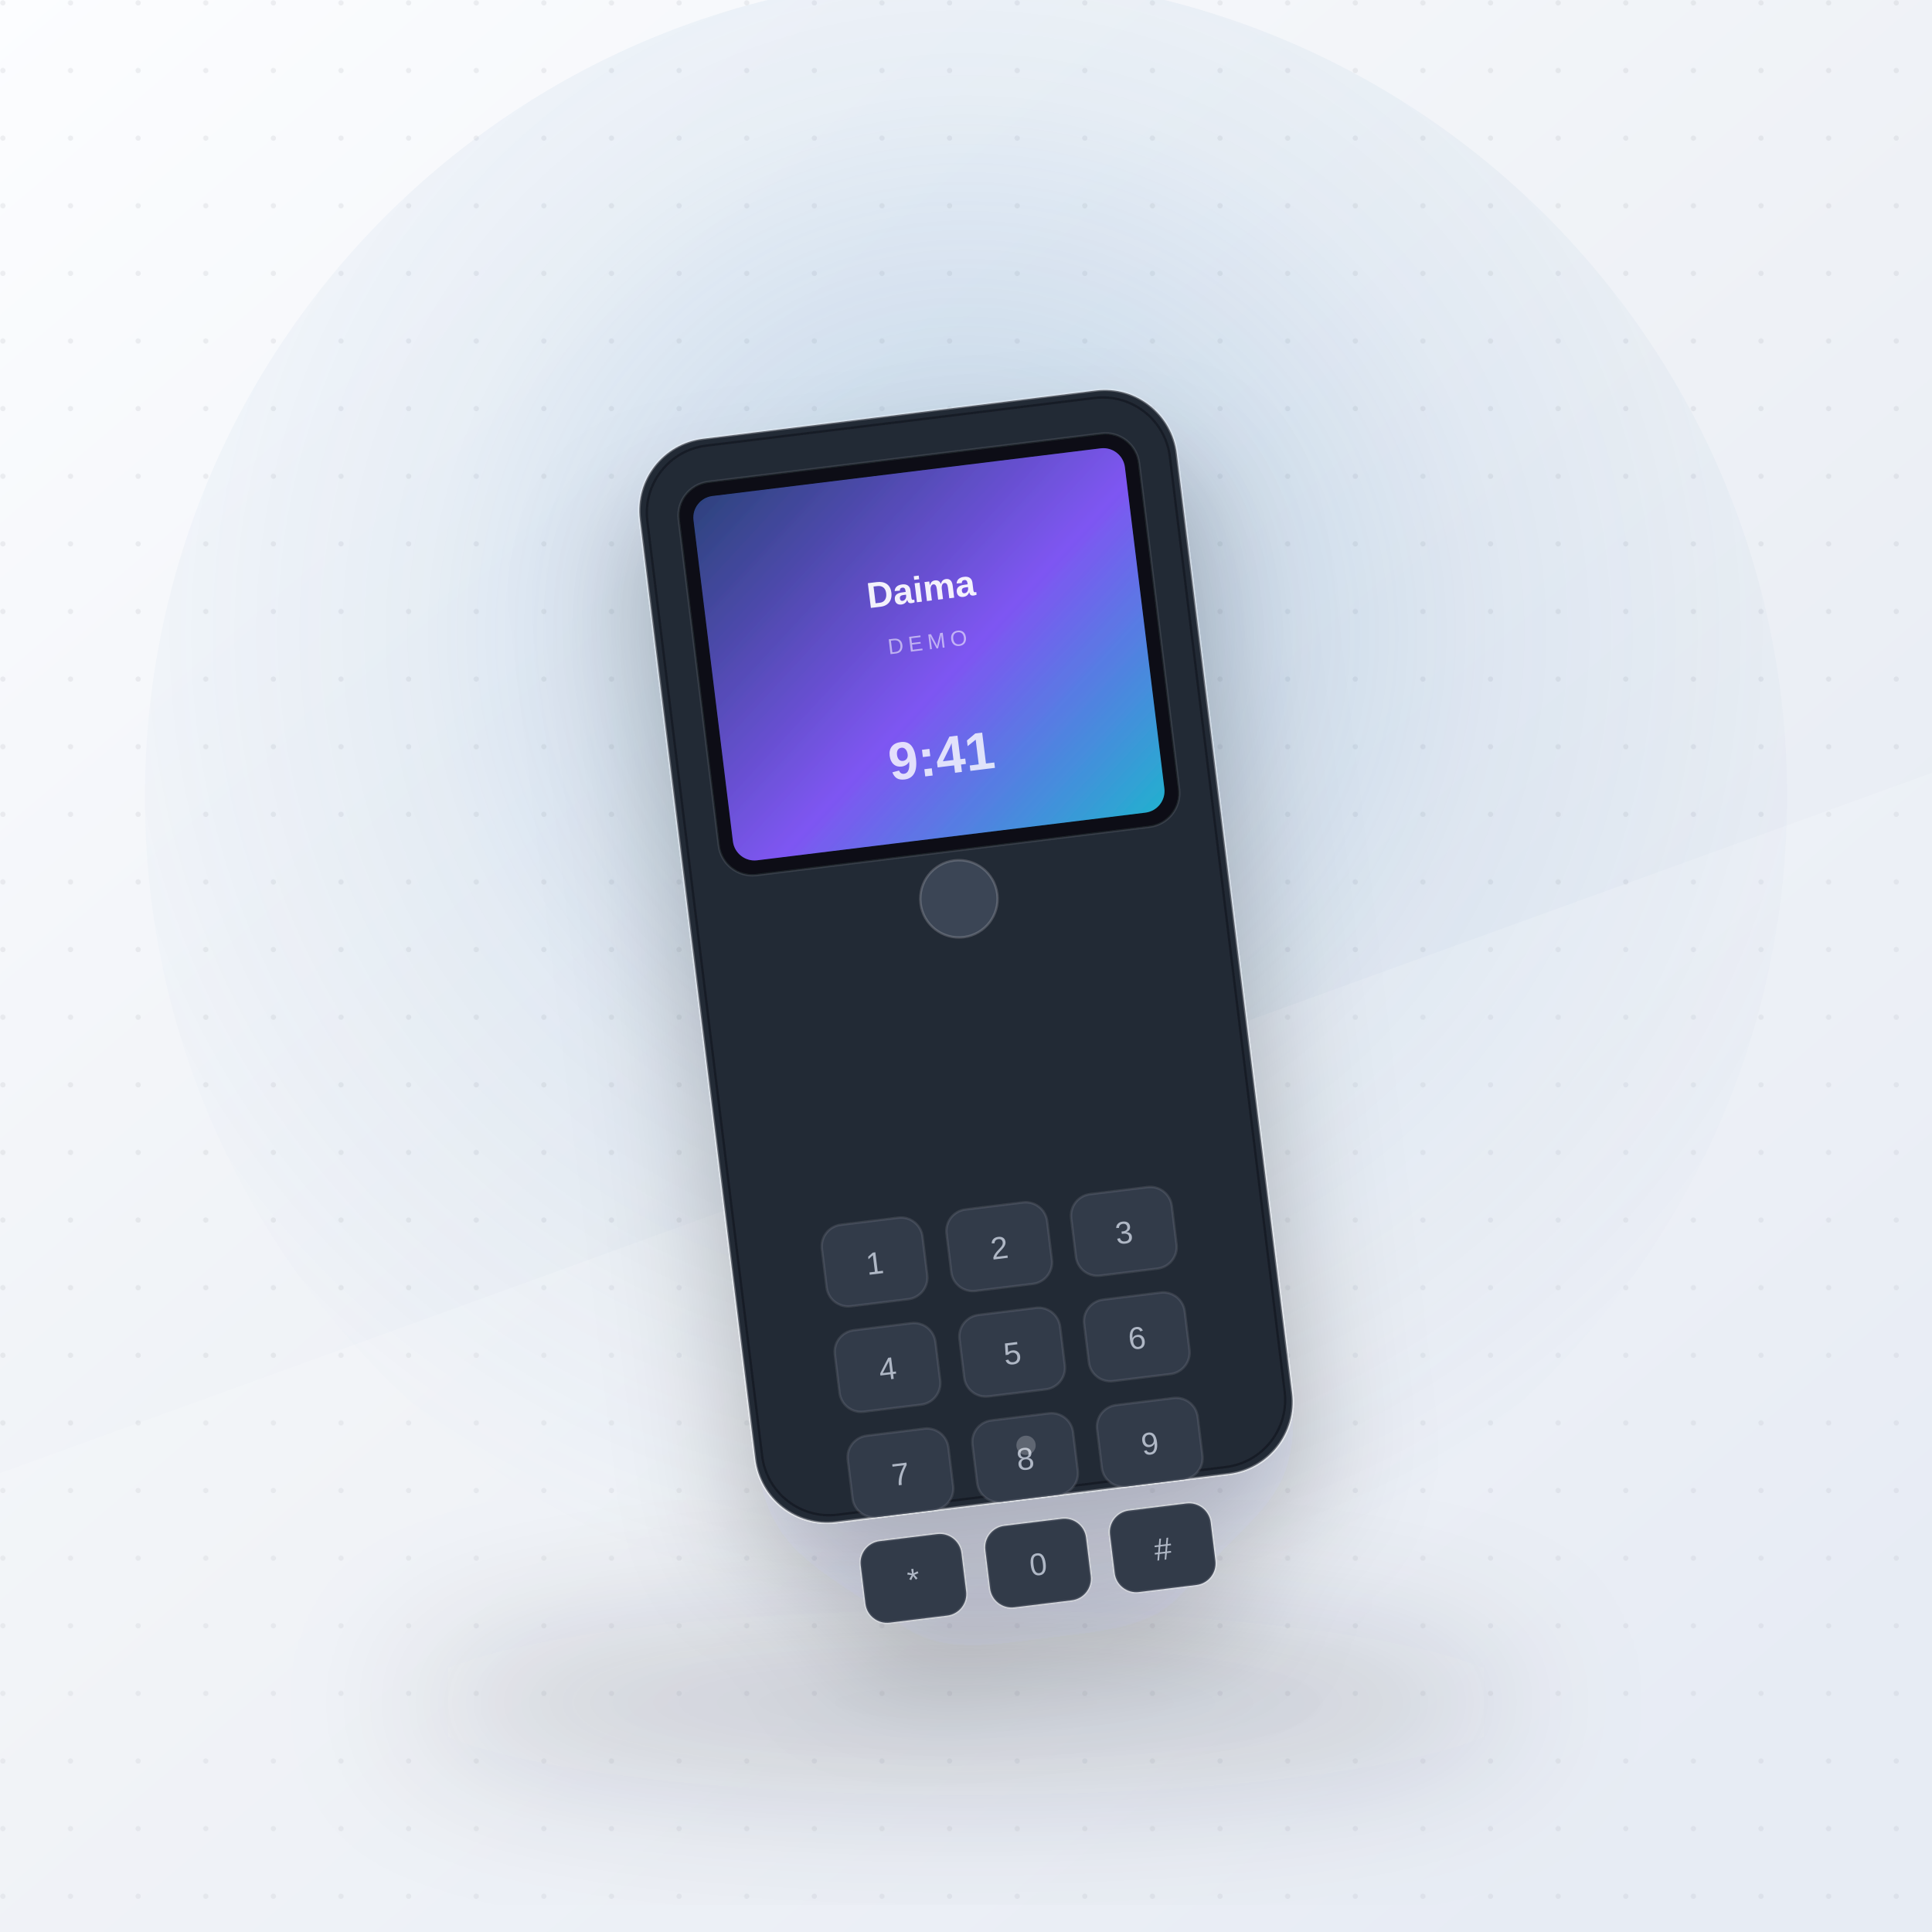
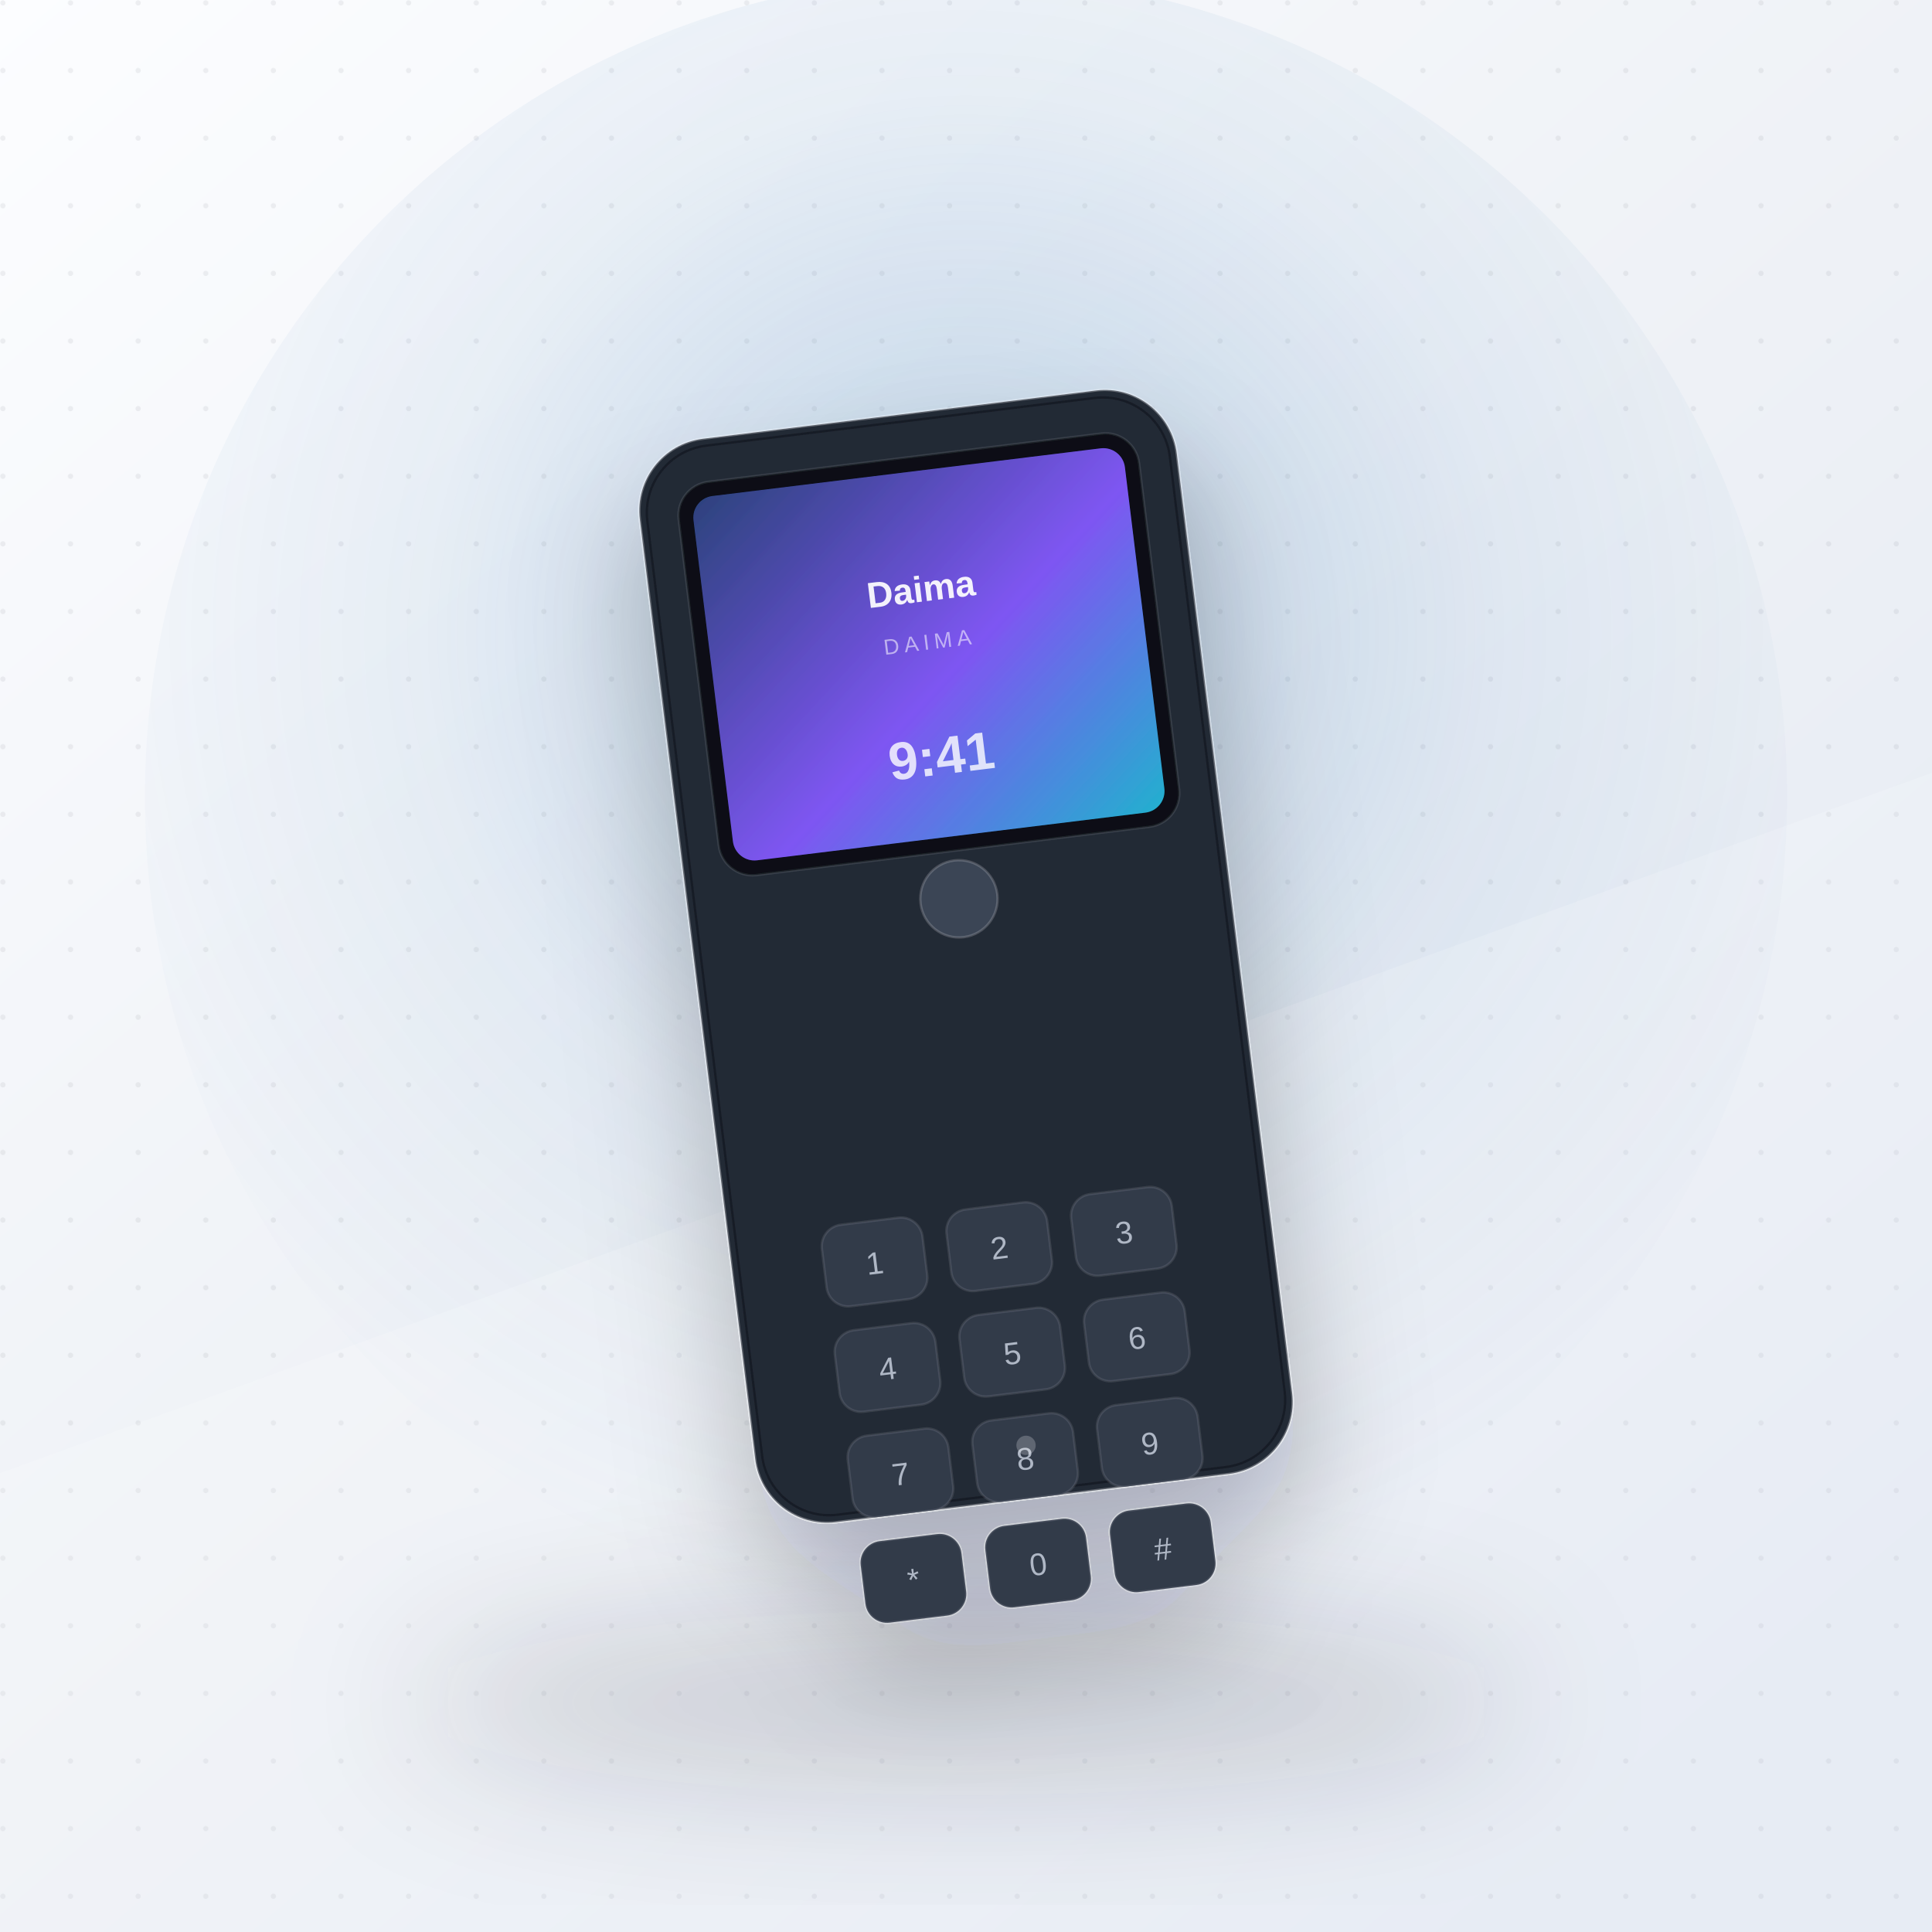
- <svg xmlns="http://www.w3.org/2000/svg" viewBox="0 0 800 800" width="800" height="800" role="img" aria-label="Illustrative product render — demonstration catalogue">
+ <svg xmlns="http://www.w3.org/2000/svg" viewBox="0 0 800 800" width="800" height="800" role="img" aria-label="Product image from the Daima Communications catalogue">
  <defs>
    <linearGradient id="anokia105-bg" x1="0" y1="0" x2=".85" y2="1">
      <stop offset="0" stop-color="#fcfdff" />
      <stop offset=".55" stop-color="#eef1f6" />
      <stop offset="1" stop-color="#e2e8f2" />
    </linearGradient>
    <radialGradient id="anokia105-glow" cx="50%" cy="40%" r="60%">
      <stop offset="0" stop-color="#3c7cb8" stop-opacity=".30" />
      <stop offset=".55" stop-color="#3c7cb8" stop-opacity=".08" />
      <stop offset="1" stop-color="#3c7cb8" stop-opacity="0" />
    </radialGradient>
    <pattern id="anokia105-dots" width="28" height="28" patternUnits="userSpaceOnUse">
      <circle cx="1.2" cy="1.2" r="1.1" fill="#0a1020" opacity=".06" />
    </pattern>
    <filter id="anokia105-sh" x="-60%" y="-60%" width="220%" height="220%">
      <feDropShadow dx="0" dy="26" stdDeviation="24" flood-color="#081020" flood-opacity=".26" />
    </filter>
    <filter id="anokia105-sh-soft" x="-60%" y="-60%" width="220%" height="220%">
      <feDropShadow dx="0" dy="14" stdDeviation="18" flood-color="#081020" flood-opacity=".18" />
    </filter>
    <filter id="anokia105-blur" x="-60%" y="-60%" width="220%" height="220%">
      <feGaussianBlur stdDeviation="30" />
    </filter>
    <filter id="anokia105-blur-s" x="-60%" y="-60%" width="220%" height="220%">
      <feGaussianBlur stdDeviation="8" />
    </filter>
    <linearGradient id="anokia105-sweep" x1="0" y1="0" x2="1" y2="1">
      <stop offset="0" stop-color="#ffffff" stop-opacity=".0" />
      <stop offset=".45" stop-color="#ffffff" stop-opacity=".55" />
      <stop offset=".55" stop-color="#ffffff" stop-opacity=".16" />
      <stop offset="1" stop-color="#ffffff" stop-opacity="0" />
    </linearGradient>
  </defs>
  <defs>
    <linearGradient id="anokia105-body" x1="0" y1="0" x2="1" y2="1">
      <stop offset="0" stop-color="#454e60" />
      <stop offset=".42" stop-color="#222937" />
      <stop offset=".62" stop-color="#343d4e" />
      <stop offset="1" stop-color="#222937" />
    </linearGradient>
    <linearGradient id="anokia105-frame" x1="0" y1="0" x2="0" y2="1">
      <stop offset="0" stop-color="#454e60" />
      <stop offset=".08" stop-color="#343d4e" />
      <stop offset=".5" stop-color="#222937" />
      <stop offset=".92" stop-color="#343d4e" />
      <stop offset="1" stop-color="#454e60" />
    </linearGradient>
    <linearGradient id="anokia105-screen" x1="0" y1="0" x2="1" y2="1">
      <stop offset="0" stop-color="#10296b" />
      <stop offset=".55" stop-color="#6d3ff0" />
      <stop offset="1" stop-color="#04a6c8" />
    </linearGradient>
    <radialGradient id="anokia105-sglow" cx="30%" cy="24%" r="72%">
      <stop offset="0" stop-color="#8fd8ff" stop-opacity=".9" />
      <stop offset=".5" stop-color="#3f7dff" stop-opacity=".28" />
      <stop offset="1" stop-color="#0a1030" stop-opacity="0" />
    </radialGradient>
    <linearGradient id="anokia105-edge" x1="0" y1="0" x2="1" y2="0">
      <stop offset="0" stop-color="#ffffff" stop-opacity=".55" />
      <stop offset=".18" stop-color="#ffffff" stop-opacity=".05" />
      <stop offset=".82" stop-color="#ffffff" stop-opacity=".03" />
      <stop offset="1" stop-color="#ffffff" stop-opacity=".42" />
    </linearGradient>
    <linearGradient id="anokia105-lens" x1="0" y1="0" x2="1" y2="1">
      <stop offset="0" stop-color="#3f4a5e" />
      <stop offset=".45" stop-color="#10151f" />
      <stop offset="1" stop-color="#03050a" />
    </linearGradient>
    <clipPath id="anokia105-scrclip">
      <rect x="16" y="16" width="268" height="578" rx="34" />
    </clipPath>
  </defs>
  <rect width="800" height="800" fill="url(#anokia105-bg)" />
  <rect width="800" height="800" fill="url(#anokia105-dots)" />
  <circle cx="400" cy="330" r="340" fill="url(#anokia105-glow)" />
  <ellipse cx="400" cy="705" rx="230" ry="38" fill="#0a1020" opacity=".18" filter="url(#anokia105-blur)" />
  <path d="M0 610 L800 320 L800 800 L0 800 Z" fill="#ffffff" opacity=".16" />
  <g transform="translate(400 396) rotate(-7) scale(1) translate(-112 -226)" filter="url(#anokia105-sh)">
    <rect width="224" height="452" rx="30" fill="#232a36" stroke="#ffffff" stroke-opacity=".28" />
    <rect x="3" y="3" width="218" height="446" rx="28" fill="none" stroke="#000" stroke-opacity=".3" />
    <rect x="16" y="18" width="192" height="164" rx="14" fill="#070c12" stroke="#ffffff" stroke-opacity=".1" />
    <rect x="22" y="24" width="180" height="152" rx="9" fill="url(#anokia105-screen)" />
    <rect x="22" y="24" width="180" height="152" rx="9" fill="#ffffff" opacity=".12" />
    <text x="112" y="78" text-anchor="middle" fill="#ffffff" fill-opacity=".92" font-family="Segoe UI, Arial" font-size="15" font-weight="600">Daima</text>
-     <text x="112" y="98" text-anchor="middle" fill="#ffffff" fill-opacity=".55" font-family="Segoe UI, Arial" font-size="9" letter-spacing="2">DEMO</text>
+     <text x="112" y="98" text-anchor="middle" fill="#ffffff" fill-opacity=".55" font-family="Segoe UI, Arial" font-size="9" letter-spacing="2">DAIMA</text>
    <text x="112" y="150" text-anchor="middle" fill="#ffffff" fill-opacity=".8" font-family="Segoe UI, Arial" font-size="22" font-weight="600">9:41</text>
    <circle cx="112" cy="202" r="16" fill="#3a4454" stroke="#ffffff" stroke-opacity=".18" />
    <g transform="translate(112 264)">
      <rect x="-74" y="66" width="42" height="34" rx="9" fill="#323b4a" stroke="#ffffff" stroke-opacity=".10" />
      <text x="-53" y="88" text-anchor="middle" fill="#dfe8f4" fill-opacity=".72" font-family="Segoe UI, Arial" font-size="13">1</text>
      <rect x="-22" y="66" width="42" height="34" rx="9" fill="#323b4a" stroke="#ffffff" stroke-opacity=".10" />
      <text x="-1" y="88" text-anchor="middle" fill="#dfe8f4" fill-opacity=".72" font-family="Segoe UI, Arial" font-size="13">2</text>
      <rect x="30" y="66" width="42" height="34" rx="9" fill="#323b4a" stroke="#ffffff" stroke-opacity=".10" />
      <text x="51" y="88" text-anchor="middle" fill="#dfe8f4" fill-opacity=".72" font-family="Segoe UI, Arial" font-size="13">3</text>
      <rect x="-74" y="110" width="42" height="34" rx="9" fill="#323b4a" stroke="#ffffff" stroke-opacity=".10" />
      <text x="-53" y="132" text-anchor="middle" fill="#dfe8f4" fill-opacity=".72" font-family="Segoe UI, Arial" font-size="13">4</text>
      <rect x="-22" y="110" width="42" height="34" rx="9" fill="#323b4a" stroke="#ffffff" stroke-opacity=".10" />
      <text x="-1" y="132" text-anchor="middle" fill="#dfe8f4" fill-opacity=".72" font-family="Segoe UI, Arial" font-size="13">5</text>
      <rect x="30" y="110" width="42" height="34" rx="9" fill="#323b4a" stroke="#ffffff" stroke-opacity=".10" />
      <text x="51" y="132" text-anchor="middle" fill="#dfe8f4" fill-opacity=".72" font-family="Segoe UI, Arial" font-size="13">6</text>
      <rect x="-74" y="154" width="42" height="34" rx="9" fill="#323b4a" stroke="#ffffff" stroke-opacity=".10" />
      <text x="-53" y="176" text-anchor="middle" fill="#dfe8f4" fill-opacity=".72" font-family="Segoe UI, Arial" font-size="13">7</text>
      <rect x="-22" y="154" width="42" height="34" rx="9" fill="#323b4a" stroke="#ffffff" stroke-opacity=".10" />
      <text x="-1" y="176" text-anchor="middle" fill="#dfe8f4" fill-opacity=".72" font-family="Segoe UI, Arial" font-size="13">8</text>
      <rect x="30" y="154" width="42" height="34" rx="9" fill="#323b4a" stroke="#ffffff" stroke-opacity=".10" />
      <text x="51" y="176" text-anchor="middle" fill="#dfe8f4" fill-opacity=".72" font-family="Segoe UI, Arial" font-size="13">9</text>
      <rect x="-74" y="198" width="42" height="34" rx="9" fill="#323b4a" stroke="#ffffff" stroke-opacity=".10" />
      <text x="-53" y="220" text-anchor="middle" fill="#dfe8f4" fill-opacity=".72" font-family="Segoe UI, Arial" font-size="13">*</text>
      <rect x="-22" y="198" width="42" height="34" rx="9" fill="#323b4a" stroke="#ffffff" stroke-opacity=".10" />
      <text x="-1" y="220" text-anchor="middle" fill="#dfe8f4" fill-opacity=".72" font-family="Segoe UI, Arial" font-size="13">0</text>
      <rect x="30" y="198" width="42" height="34" rx="9" fill="#323b4a" stroke="#ffffff" stroke-opacity=".10" />
      <text x="51" y="220" text-anchor="middle" fill="#dfe8f4" fill-opacity=".72" font-family="Segoe UI, Arial" font-size="13">#</text>
    </g>
    <circle cx="112" cy="430" r="4" fill="#ffffff" opacity=".22" />
  </g>
</svg>
